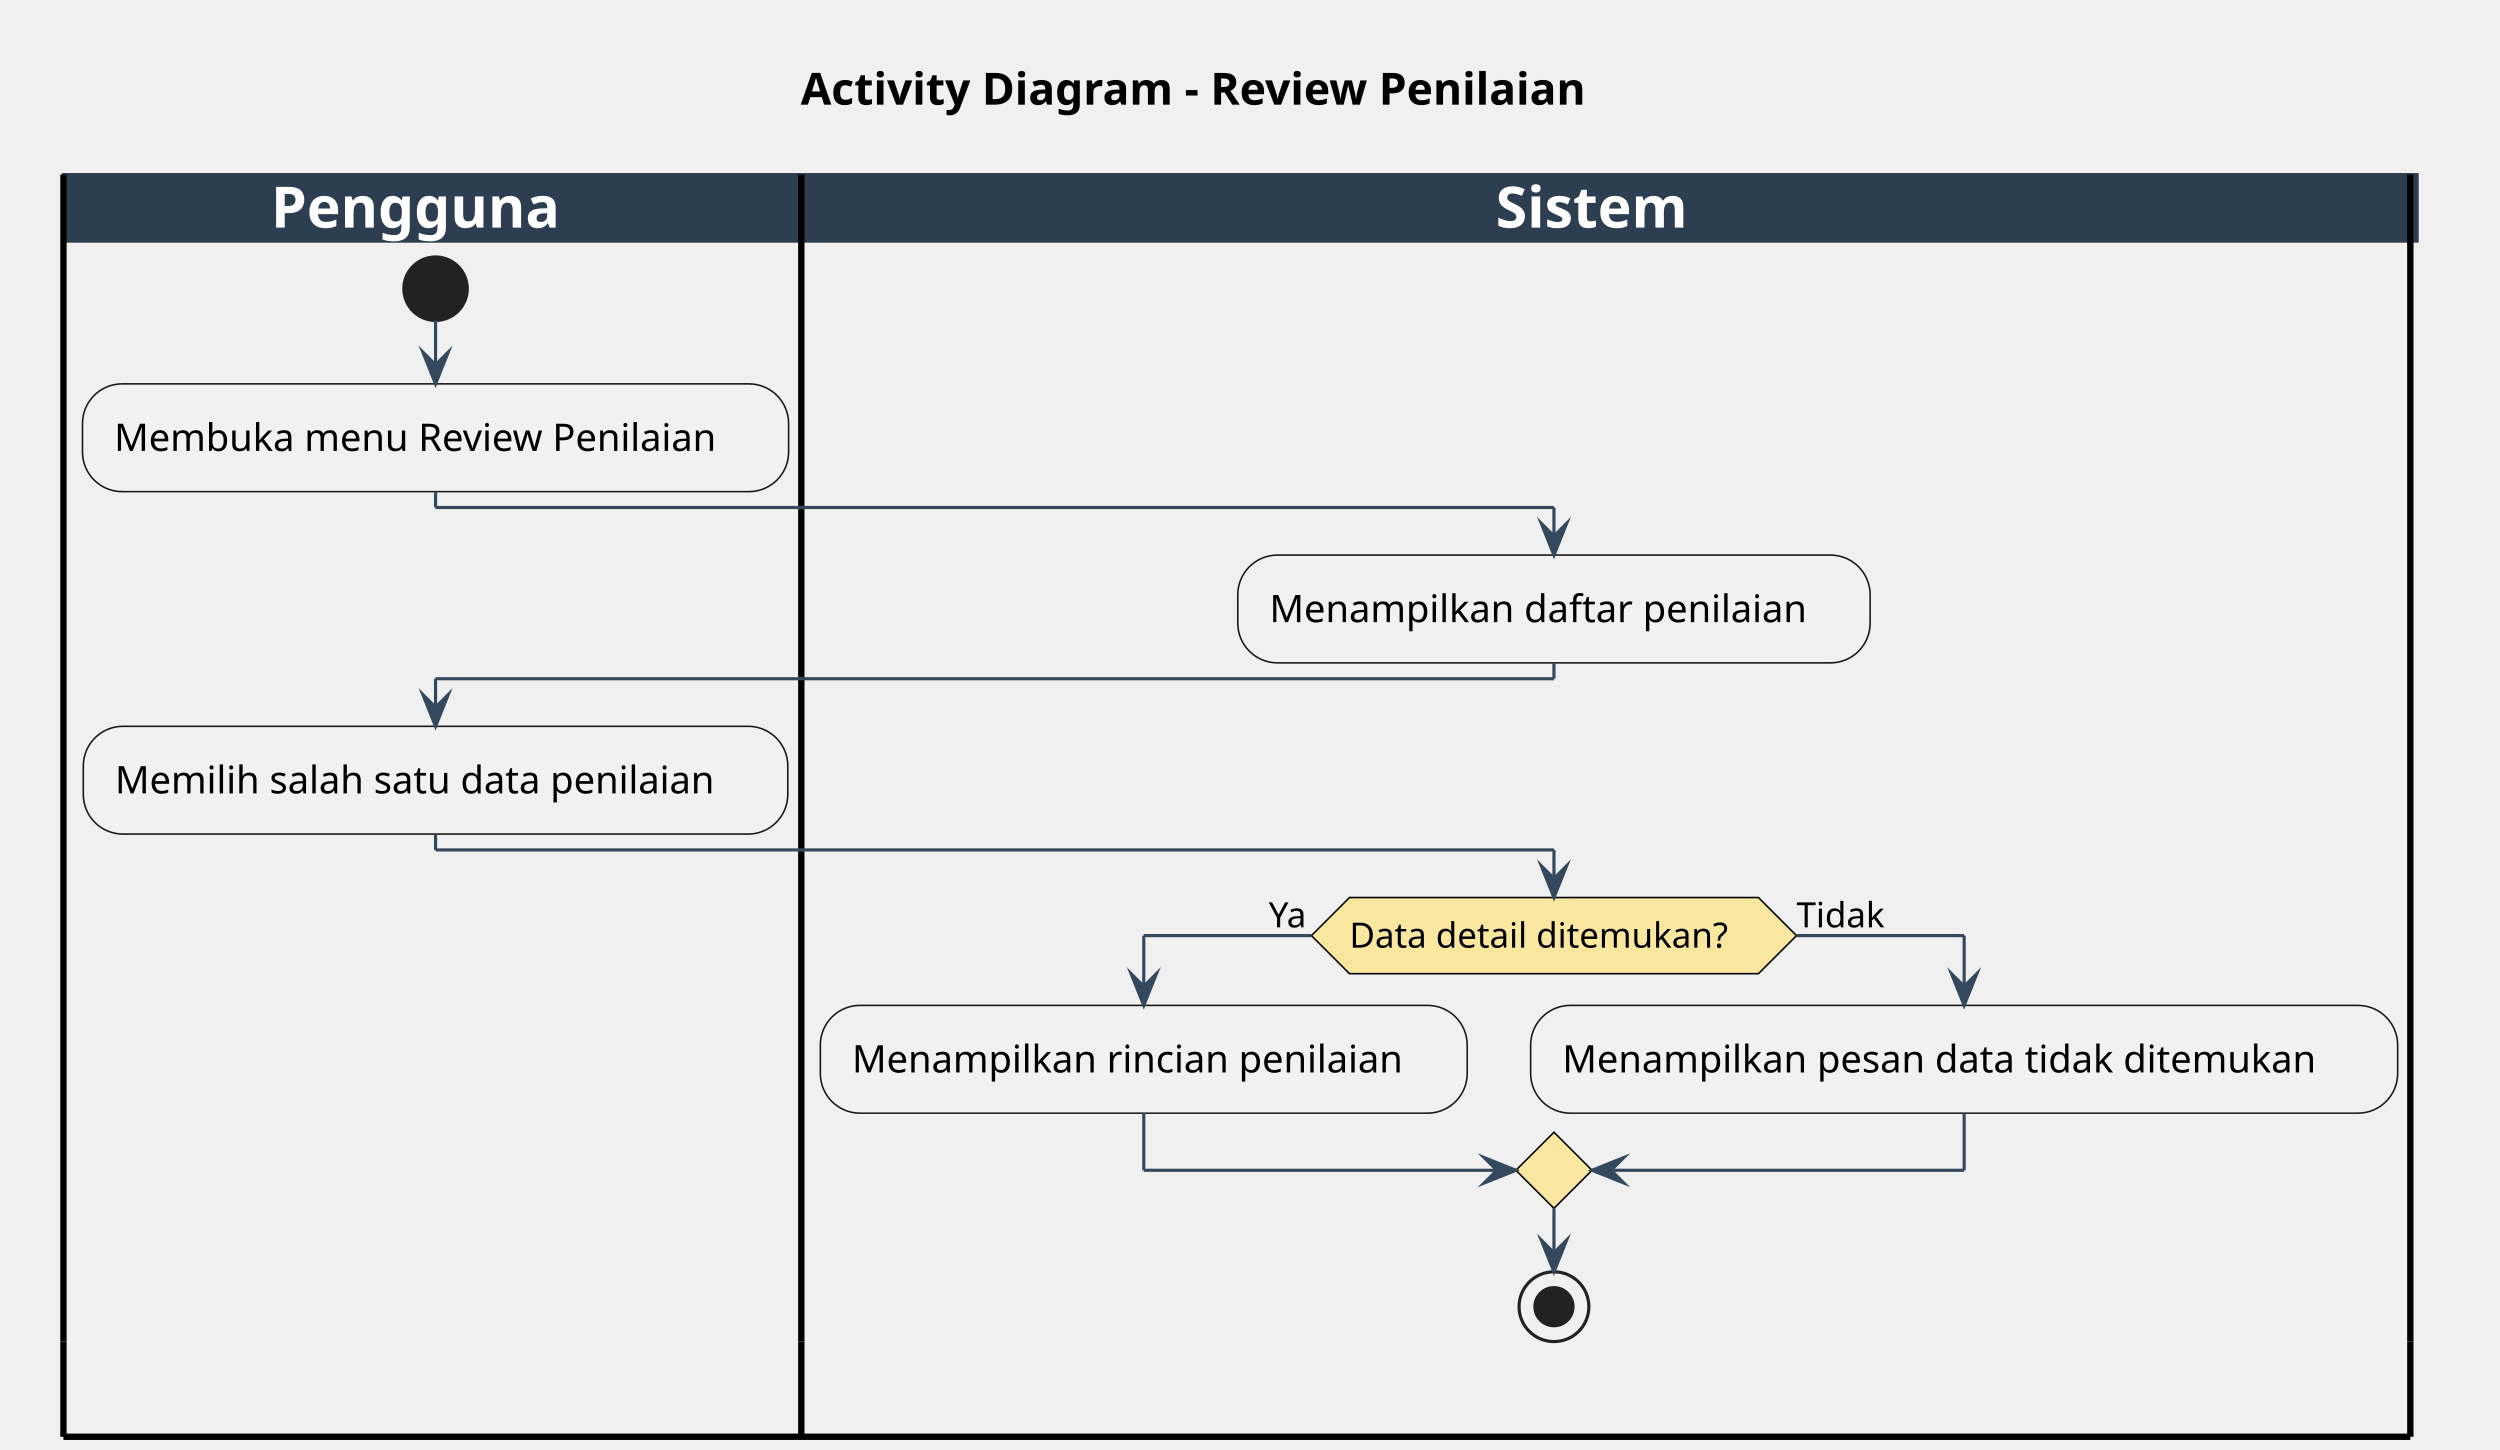
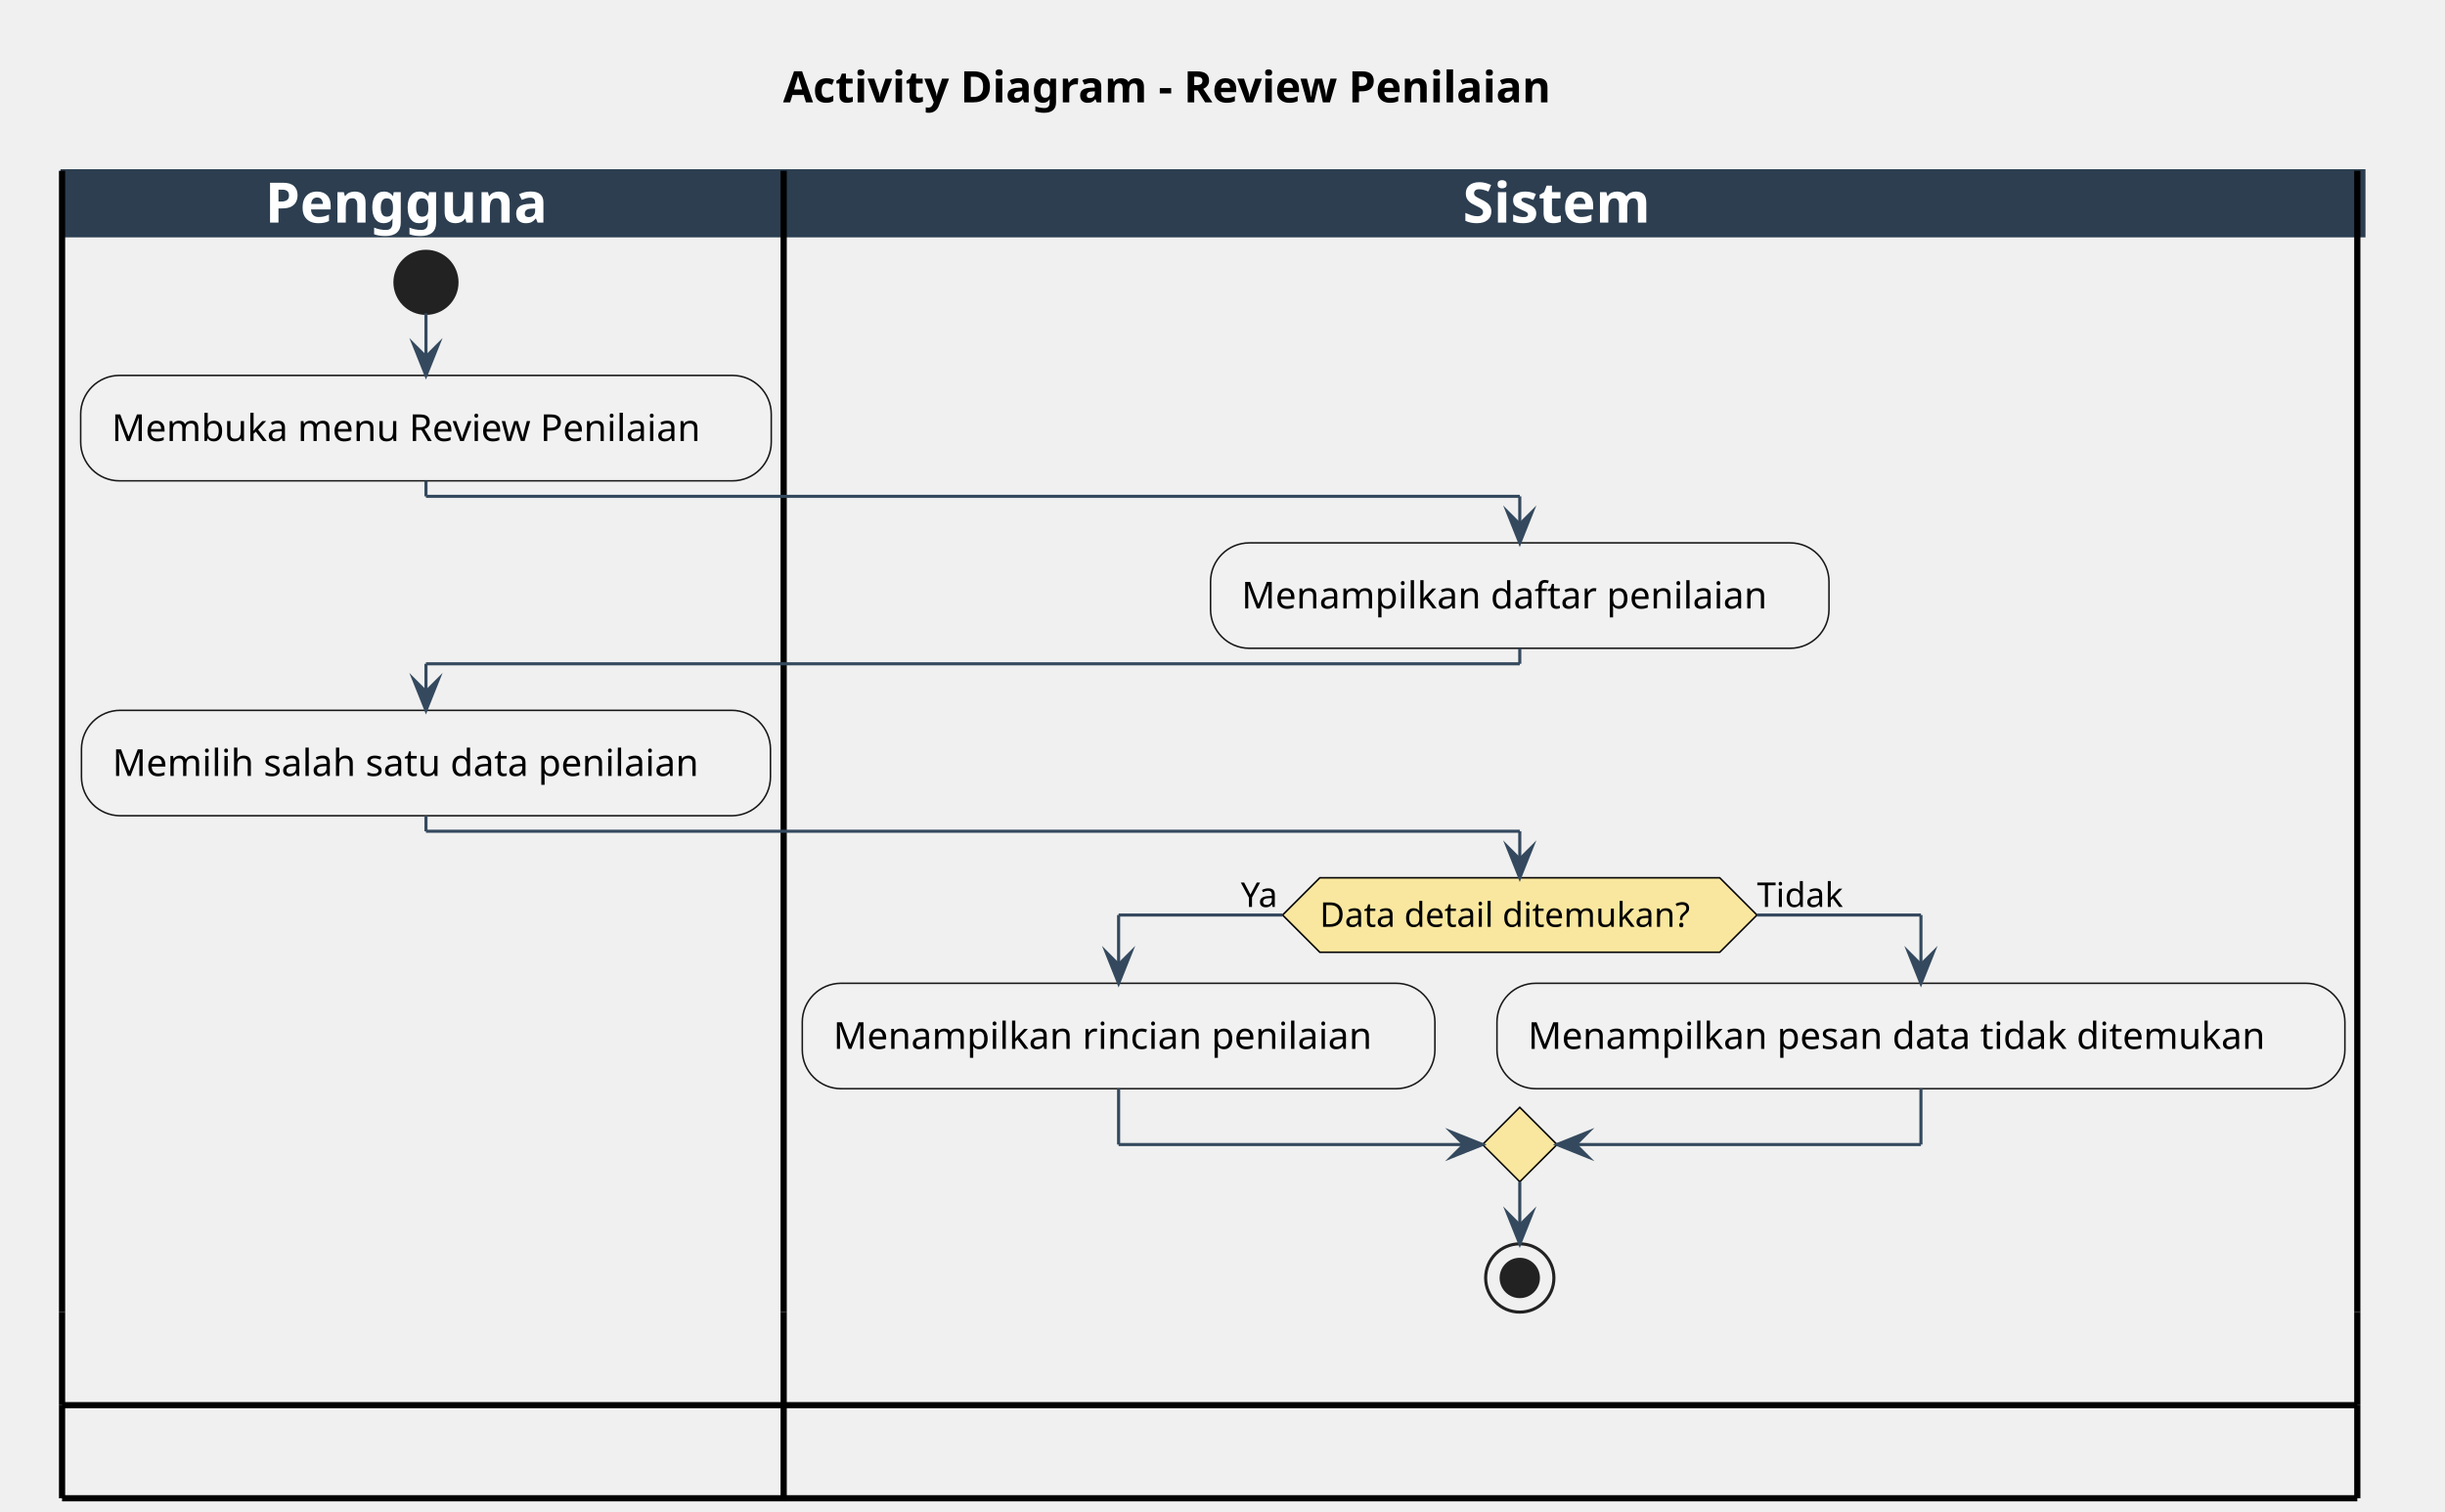
- <svg xmlns="http://www.w3.org/2000/svg" contentStyleType="text/css" data-diagram-type="ACTIVITY" height="457px" preserveAspectRatio="none" style="width:788px;height:457px;background:#FFFFFF;" version="1.1" viewBox="0 0 788 457" width="788px" zoomAndPan="magnify">
+ <svg xmlns="http://www.w3.org/2000/svg" contentStyleType="text/css" data-diagram-type="ACTIVITY" height="487px" preserveAspectRatio="none" style="width:788px;height:487px;background:#FFFFFF;" version="1.1" viewBox="0 0 788 487" width="788px" zoomAndPan="magnify">
  <defs />
  <g>
    <g class="title" data-source-line="1">
      <text fill="#000000" font-family="sans-serif" font-size="14" font-weight="700" lengthAdjust="spacing" textLength="282.112" x="252.38" y="32.995">Activity Diagram - Review Penilaian</text>
    </g>
    <rect fill="#2C3E50" height="20.953" style="stroke:#2C3E50;stroke-width:1;" width="741.872" x="20" y="55.042" />
    <ellipse cx="137.285" cy="90.995" fill="#222222" rx="10" ry="10" style="stroke:#222222;stroke-width:1;" />
    <rect fill="#F1F1F1" height="33.969" rx="12.5" ry="12.5" style="stroke:#181818;stroke-width:0.5;" width="222.57" x="26" y="120.995" />
    <text fill="#000000" font-family="sans-serif" font-size="12" lengthAdjust="spacing" textLength="202.57" x="36" y="142.134">Membuka menu Review Penilaian</text>
    <rect fill="#F1F1F1" height="33.969" rx="12.5" ry="12.5" style="stroke:#181818;stroke-width:0.5;" width="222.055" x="26.258" y="228.933" />
    <text fill="#000000" font-family="sans-serif" font-size="12" lengthAdjust="spacing" textLength="202.055" x="36.258" y="250.071">Memilih salah satu data penilaian</text>
    <line style="stroke:#000000;stroke-width:2;" x1="20" x2="20" y1="55.042" y2="422.87" />
    <rect fill="#F1F1F1" height="33.969" rx="12.5" ry="12.5" style="stroke:#181818;stroke-width:0.5;" width="199.315" x="390.15" y="174.964" />
    <text fill="#000000" font-family="sans-serif" font-size="12" lengthAdjust="spacing" textLength="179.315" x="400.15" y="196.102">Menampilkan daftar penilaian</text>
    <polygon fill="#F9E79F" points="425.357,282.901,554.258,282.901,566.258,294.901,554.258,306.901,425.357,306.901,413.357,294.901,425.357,282.901" style="stroke:#000000;stroke-width:0.5;stroke-linejoin:miter;stroke-miterlimit:10;" />
    <text fill="#000000" font-family="sans-serif" font-size="11" lengthAdjust="spacing" textLength="128.901" x="425.357" y="298.709">Data detail ditemukan?</text>
    <text fill="#000000" font-family="sans-serif" font-size="11" lengthAdjust="spacing" textLength="13.46" x="399.897" y="292.307">Ya</text>
    <text fill="#000000" font-family="sans-serif" font-size="11" lengthAdjust="spacing" textLength="29.869" x="566.258" y="292.307">Tidak</text>
    <rect fill="#F1F1F1" height="33.969" rx="12.5" ry="12.5" style="stroke:#181818;stroke-width:0.5;" width="203.891" x="258.57" y="316.901" />
    <text fill="#000000" font-family="sans-serif" font-size="12" lengthAdjust="spacing" textLength="183.891" x="268.57" y="338.04">Menampilkan rincian penilaian</text>
    <rect fill="#F1F1F1" height="33.969" rx="12.5" ry="12.5" style="stroke:#181818;stroke-width:0.5;" width="273.277" x="482.461" y="316.901" />
    <text fill="#000000" font-family="sans-serif" font-size="12" lengthAdjust="spacing" textLength="253.277" x="492.461" y="338.04">Menampilkan pesan data tidak ditemukan</text>
    <polygon fill="#F9E79F" points="489.808,356.87,501.808,368.87,489.808,380.87,477.808,368.87,489.808,356.87" style="stroke:#000000;stroke-width:0.5;stroke-linejoin:miter;stroke-miterlimit:10;" />
    <ellipse cx="489.808" cy="411.87" fill="none" rx="11" ry="11" style="stroke:#222222;stroke-width:1;" />
    <ellipse cx="489.808" cy="411.87" fill="#222222" rx="6" ry="6" style="stroke:#222222;stroke-width:1;" />
    <line style="stroke:#000000;stroke-width:2;" x1="252.57" x2="252.57" y1="55.042" y2="422.87" />
    <line style="stroke:#000000;stroke-width:2;" x1="759.738" x2="759.738" y1="55.042" y2="422.87" />
    <line style="stroke:#34495E;stroke-width:1;" x1="137.285" x2="137.285" y1="100.995" y2="120.995" />
    <polygon fill="#34495E" points="133.285,110.995,137.285,120.995,141.285,110.995,137.285,114.995" style="stroke:#34495E;stroke-width:1;stroke-linejoin:miter;stroke-miterlimit:10;" />
    <line style="stroke:#34495E;stroke-width:1;" x1="413.357" x2="360.516" y1="294.901" y2="294.901" />
    <line style="stroke:#34495E;stroke-width:1;" x1="360.516" x2="360.516" y1="294.901" y2="316.901" />
    <polygon fill="#34495E" points="356.516,306.901,360.516,316.901,364.516,306.901,360.516,310.901" style="stroke:#34495E;stroke-width:1;stroke-linejoin:miter;stroke-miterlimit:10;" />
    <line style="stroke:#34495E;stroke-width:1;" x1="566.258" x2="619.1" y1="294.901" y2="294.901" />
    <line style="stroke:#34495E;stroke-width:1;" x1="619.1" x2="619.1" y1="294.901" y2="316.901" />
    <polygon fill="#34495E" points="615.1,306.901,619.1,316.901,623.1,306.901,619.1,310.901" style="stroke:#34495E;stroke-width:1;stroke-linejoin:miter;stroke-miterlimit:10;" />
    <line style="stroke:#34495E;stroke-width:1;" x1="360.516" x2="360.516" y1="350.87" y2="368.87" />
    <line style="stroke:#34495E;stroke-width:1;" x1="360.516" x2="477.808" y1="368.87" y2="368.87" />
    <polygon fill="#34495E" points="467.808,364.87,477.808,368.87,467.808,372.87,471.808,368.87" style="stroke:#34495E;stroke-width:1;stroke-linejoin:miter;stroke-miterlimit:10;" />
    <line style="stroke:#34495E;stroke-width:1;" x1="619.1" x2="619.1" y1="350.87" y2="368.87" />
    <line style="stroke:#34495E;stroke-width:1;" x1="619.1" x2="501.808" y1="368.87" y2="368.87" />
    <polygon fill="#34495E" points="511.808,364.87,501.808,368.87,511.808,372.87,507.808,368.87" style="stroke:#34495E;stroke-width:1;stroke-linejoin:miter;stroke-miterlimit:10;" />
    <line style="stroke:#34495E;stroke-width:1;" x1="489.808" x2="489.808" y1="380.87" y2="400.87" />
    <polygon fill="#34495E" points="485.808,390.87,489.808,400.87,493.808,390.87,489.808,394.87" style="stroke:#34495E;stroke-width:1;stroke-linejoin:miter;stroke-miterlimit:10;" />
    <line style="stroke:#34495E;stroke-width:1;" x1="137.285" x2="137.285" y1="154.964" y2="159.964" />
    <line style="stroke:#34495E;stroke-width:1;" x1="137.285" x2="489.808" y1="159.964" y2="159.964" />
    <line style="stroke:#34495E;stroke-width:1;" x1="489.808" x2="489.808" y1="159.964" y2="174.964" />
    <polygon fill="#34495E" points="485.808,164.964,489.808,174.964,493.808,164.964,489.808,168.964" style="stroke:#34495E;stroke-width:1;stroke-linejoin:miter;stroke-miterlimit:10;" />
    <line style="stroke:#34495E;stroke-width:1;" x1="489.808" x2="489.808" y1="208.933" y2="213.933" />
    <line style="stroke:#34495E;stroke-width:1;" x1="489.808" x2="137.285" y1="213.933" y2="213.933" />
    <line style="stroke:#34495E;stroke-width:1;" x1="137.285" x2="137.285" y1="213.933" y2="228.933" />
    <polygon fill="#34495E" points="133.285,218.933,137.285,228.933,141.285,218.933,137.285,222.933" style="stroke:#34495E;stroke-width:1;stroke-linejoin:miter;stroke-miterlimit:10;" />
    <line style="stroke:#34495E;stroke-width:1;" x1="137.285" x2="137.285" y1="262.901" y2="267.901" />
    <line style="stroke:#34495E;stroke-width:1;" x1="137.285" x2="489.808" y1="267.901" y2="267.901" />
    <line style="stroke:#34495E;stroke-width:1;" x1="489.808" x2="489.808" y1="267.901" y2="282.901" />
    <polygon fill="#34495E" points="485.808,272.901,489.808,282.901,493.808,272.901,489.808,276.901" style="stroke:#34495E;stroke-width:1;stroke-linejoin:miter;stroke-miterlimit:10;" />
    <text fill="#FFFFFF" font-family="sans-serif" font-size="18" font-weight="700" lengthAdjust="spacing" textLength="101.76" x="85.405" y="71.75">Pengguna</text>
    <text fill="#FFFFFF" font-family="sans-serif" font-size="18" font-weight="700" lengthAdjust="spacing" textLength="69.416" x="471.446" y="71.75">Sistem</text>
  </g>
  <line style="stroke:#000000;stroke-width:2;" x1="20" x2="20" y1="422.87" y2="452.87" />
  <line style="stroke:#000000;stroke-width:2;" x1="252.57" x2="252.57" y1="422.87" y2="452.87" />
  <line style="stroke:#000000;stroke-width:2;" x1="759.738" x2="759.738" y1="422.87" y2="452.87" />
  <line style="stroke:#000000;stroke-width:2;" x1="20" x2="759.738" y1="452.87" y2="452.87" />
+   <line style="stroke:#000000;stroke-width:2;" x1="20" x2="20" y1="452.87" y2="482.87" />
+   <line style="stroke:#000000;stroke-width:2;" x1="252.57" x2="252.57" y1="452.87" y2="482.87" />
+   <line style="stroke:#000000;stroke-width:2;" x1="759.738" x2="759.738" y1="452.87" y2="482.87" />
+   <line style="stroke:#000000;stroke-width:2;" x1="20" x2="759.738" y1="482.87" y2="482.87" />
</svg>
